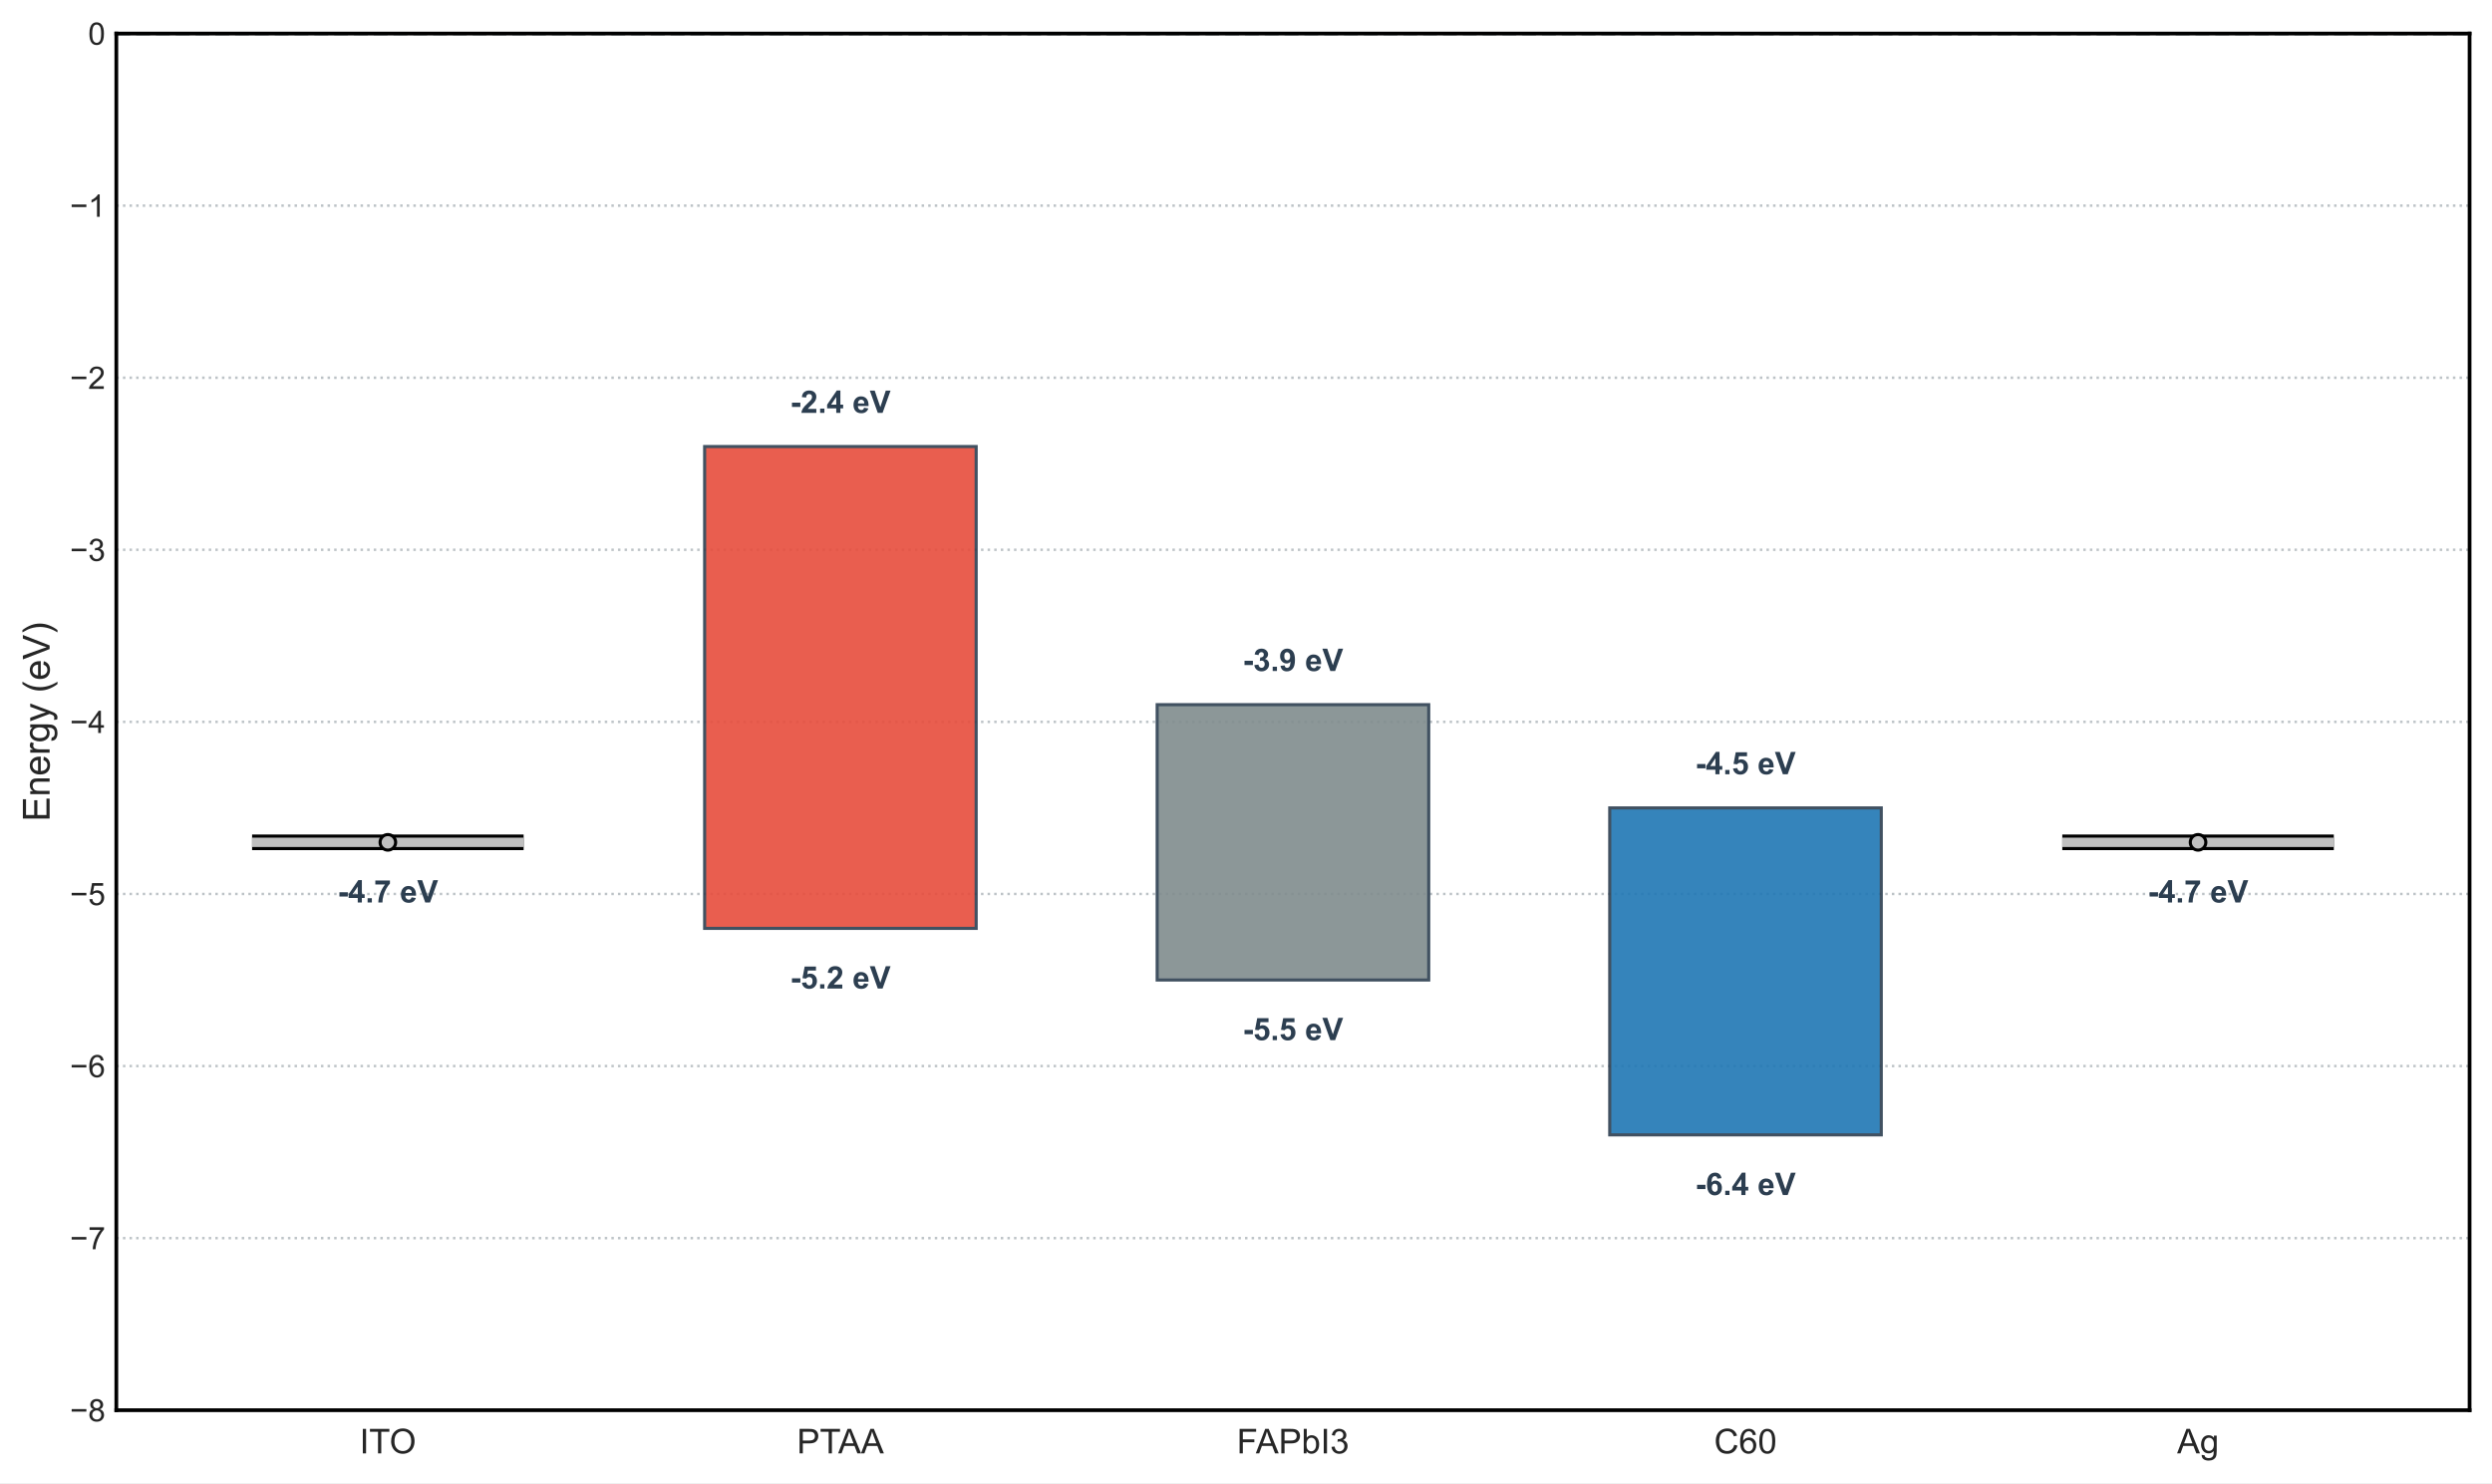
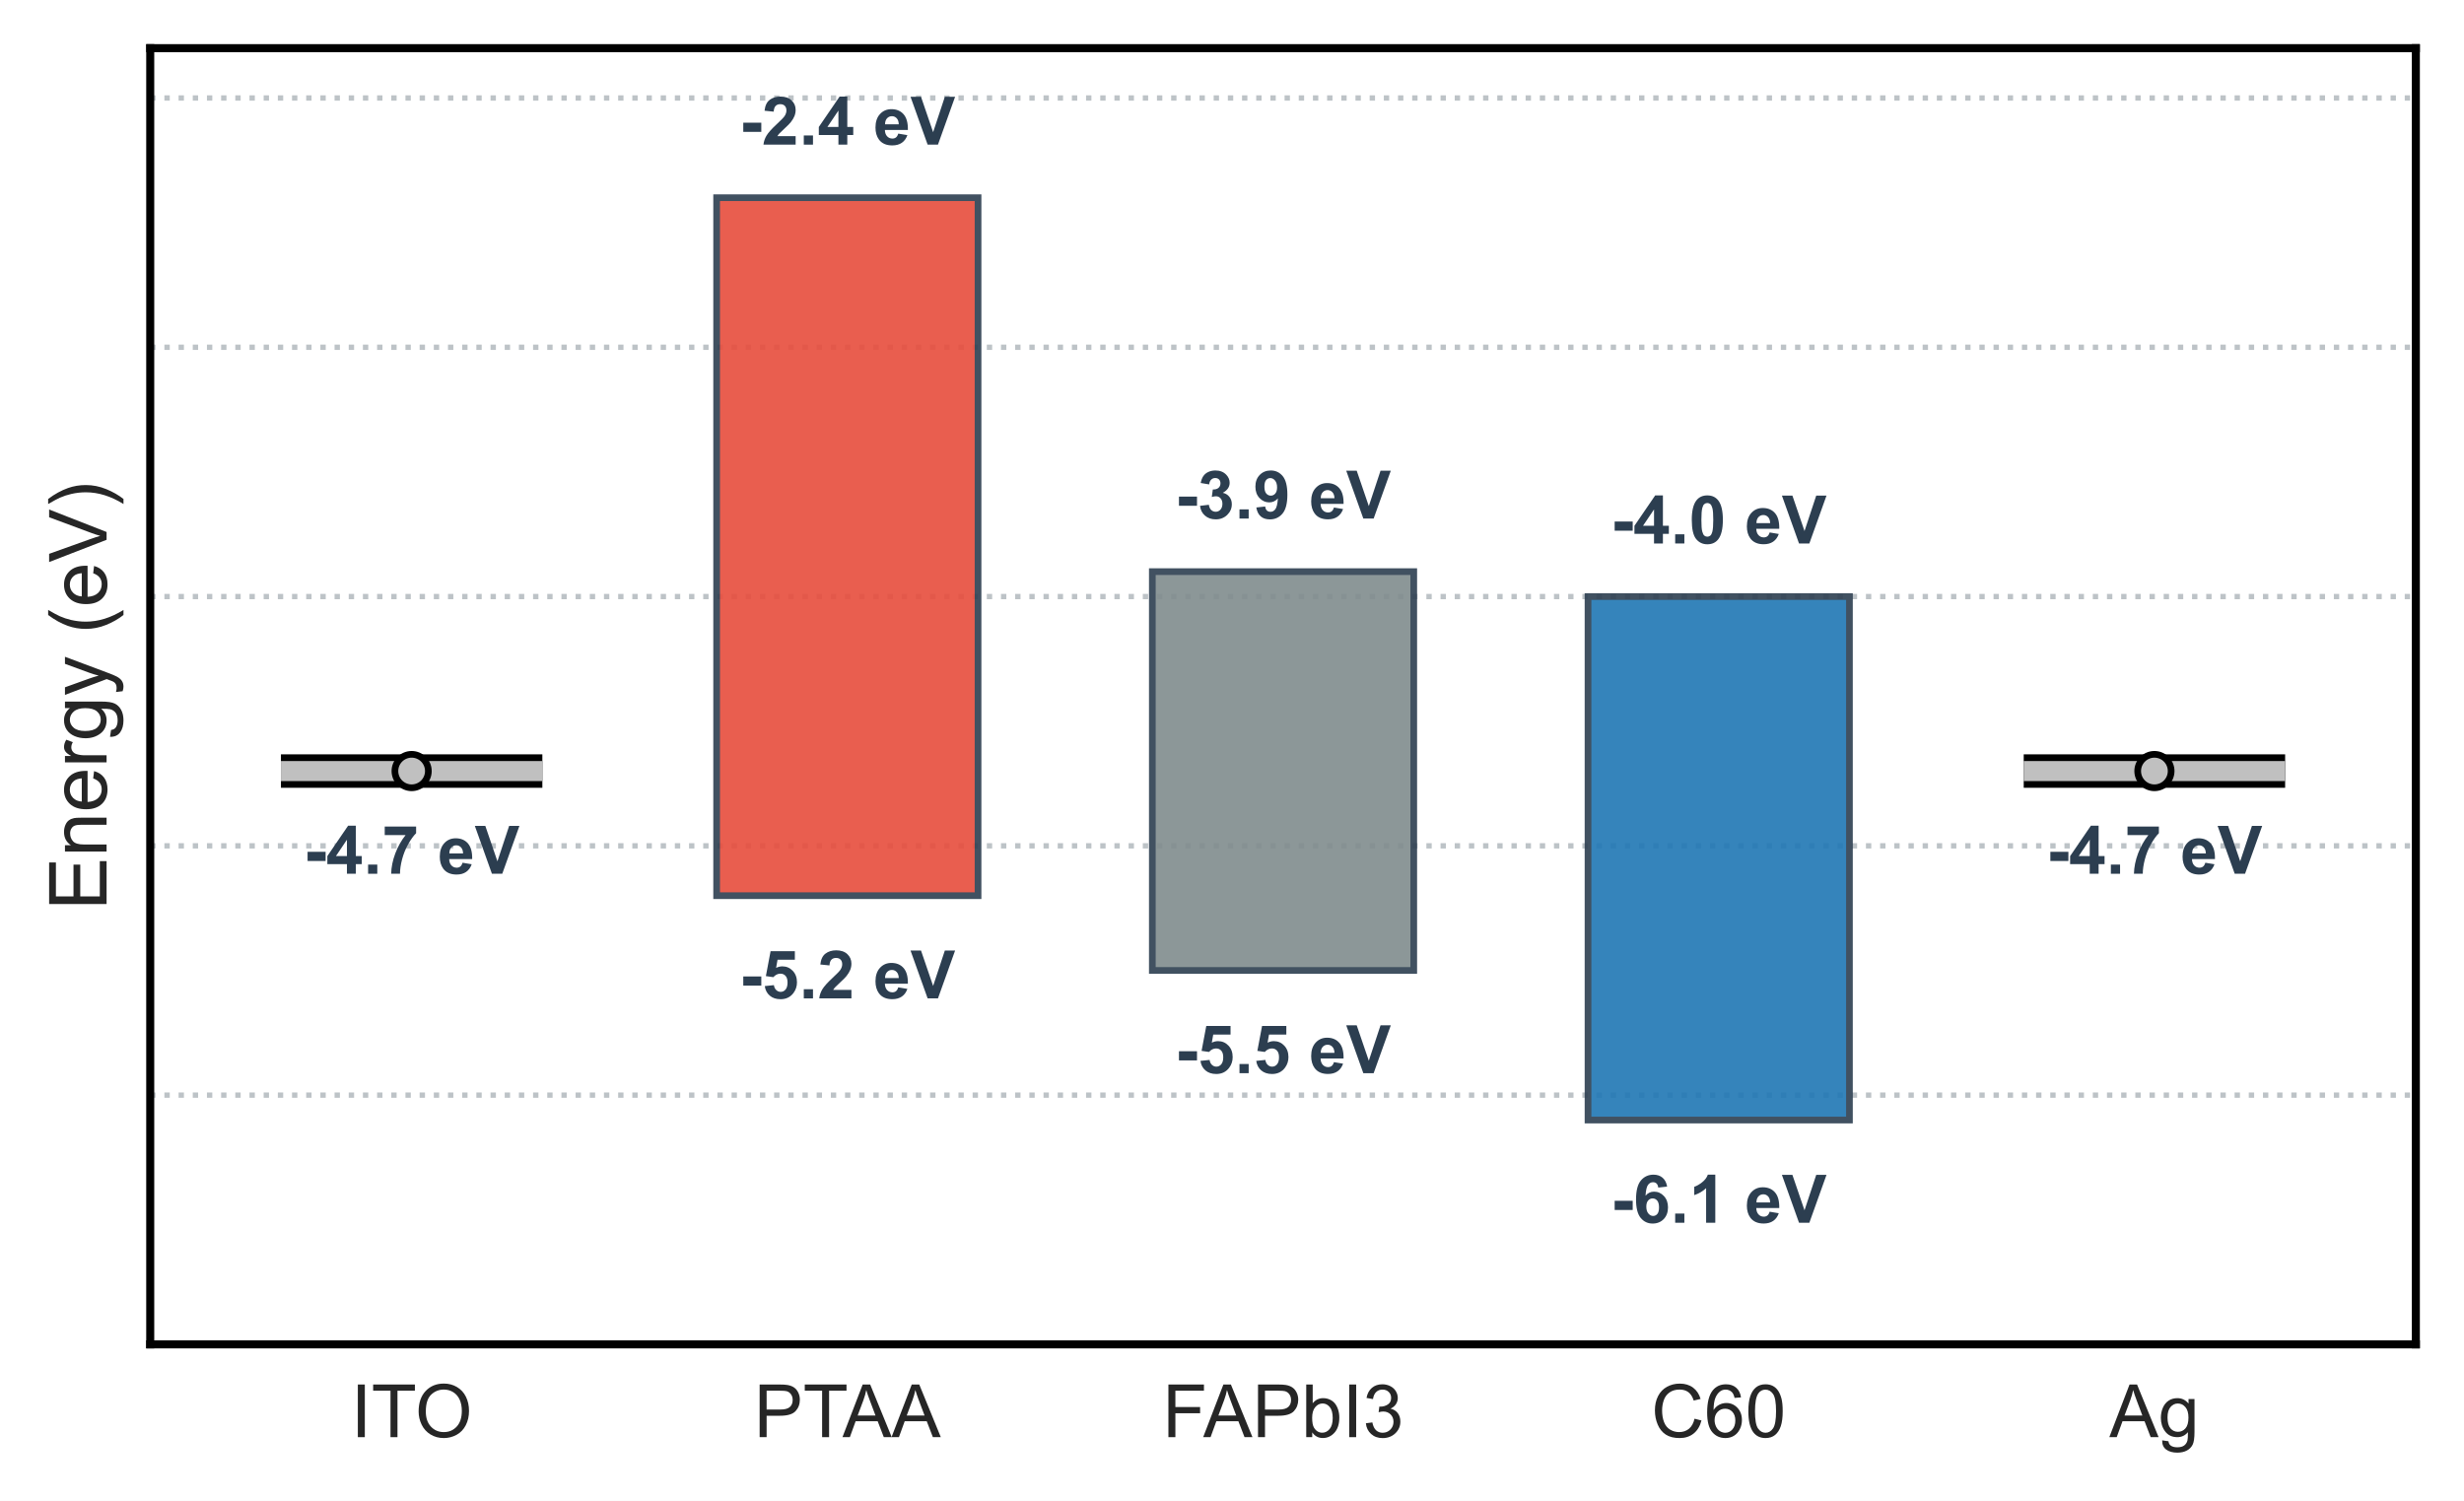
- <svg xmlns="http://www.w3.org/2000/svg" xmlns:xlink="http://www.w3.org/1999/xlink" width="800.4pt" height="476.4pt" viewBox="0 0 800.4 476.4" version="1.1">
+ <svg xmlns="http://www.w3.org/2000/svg" xmlns:xlink="http://www.w3.org/1999/xlink" width="368.4pt" height="224.4pt" viewBox="0 0 368.4 224.4" version="1.1">
  <defs>
    <style type="text/css">*{stroke-linejoin: round; stroke-linecap: butt}</style>
  </defs>
  <g id="figure_1">
    <g id="patch_1">
-       <path d="M 0 476.4  L 800.4 476.4  L 800.4 0  L 0 0  z " style="fill: #ffffff" />
+       <path d="M 0 224.4  L 368.4 224.4  L 368.4 0  L 0 0  z " style="fill: #ffffff" />
    </g>
    <g id="axes_1">
      <g id="patch_2">
-         <path d="M 37.363 453.011  L 793.2 453.011  L 793.2 10.779  L 37.363 10.779  z " style="fill: #ffffff" />
+         <path d="M 22.461 201.011  L 361.2 201.011  L 361.2 7.2  L 22.461 7.2  z " style="fill: #ffffff" />
      </g>
      <g id="matplotlib.axis_1">
        <g id="xtick_1">
          <g id="line2d_1">
-             <path d="M 124.575 453.011  L 124.575 10.779  " clip-path="url(#p9ed3a83b28)" style="fill: none; stroke: #cccccc; stroke-opacity: 0; stroke-width: 0.8; stroke-linecap: round" />
+             <path d="M 61.546 201.011  L 61.546 7.2  " clip-path="url(#pe9e035c7ef)" style="fill: none; stroke: #cccccc; stroke-opacity: 0; stroke-width: 0.8; stroke-linecap: round" />
          </g>
          <g id="line2d_2" />
          <g id="text_1">
-             <g style="fill: #262626" transform="translate(115.5058 466.8844) scale(0.11 -0.11)">
+             <g style="fill: #262626" transform="translate(52.47745 214.8844) scale(0.11 -0.11)">
              <defs>
                <path id="ArialMT-49" d="M 597 0  L 597 4581  L 1203 4581  L 1203 0  L 597 0  z " transform="scale(0.015625)" />
                <path id="ArialMT-54" d="M 1659 0  L 1659 4041  L 150 4041  L 150 4581  L 3781 4581  L 3781 4041  L 2266 4041  L 2266 0  L 1659 0  z " transform="scale(0.015625)" />
                <path id="ArialMT-4f" d="M 309 2231  Q 309 3372 921 4017  Q 1534 4663 2503 4663  Q 3138 4663 3647 4359  Q 4156 4056 4423 3514  Q 4691 2972 4691 2284  Q 4691 1588 4409 1038  Q 4128 488 3612 205  Q 3097 -78 2500 -78  Q 1853 -78 1343 234  Q 834 547 571 1087  Q 309 1628 309 2231  z M 934 2222  Q 934 1394 1379 917  Q 1825 441 2497 441  Q 3181 441 3623 922  Q 4066 1403 4066 2288  Q 4066 2847 3877 3264  Q 3688 3681 3323 3911  Q 2959 4141 2506 4141  Q 1863 4141 1398 3698  Q 934 3256 934 2222  z " transform="scale(0.015625)" />
              </defs>
              <use xlink:href="#ArialMT-49" />
              <use xlink:href="#ArialMT-54" x="27.783" />
              <use xlink:href="#ArialMT-4f" x="87.117" />
            </g>
          </g>
        </g>
        <g id="xtick_2">
          <g id="line2d_3">
-             <path d="M 269.928 453.011  L 269.928 10.779  " clip-path="url(#p9ed3a83b28)" style="fill: none; stroke: #cccccc; stroke-opacity: 0; stroke-width: 0.8; stroke-linecap: round" />
+             <path d="M 126.688 201.011  L 126.688 7.2  " clip-path="url(#pe9e035c7ef)" style="fill: none; stroke: #cccccc; stroke-opacity: 0; stroke-width: 0.8; stroke-linecap: round" />
          </g>
          <g id="line2d_4" />
          <g id="text_2">
-             <g style="fill: #262626" transform="translate(255.9683 466.8844) scale(0.11 -0.11)">
+             <g style="fill: #262626" transform="translate(112.7287 214.8844) scale(0.11 -0.11)">
              <defs>
                <path id="ArialMT-50" d="M 494 0  L 494 4581  L 2222 4581  Q 2678 4581 2919 4538  Q 3256 4481 3484 4323  Q 3713 4166 3852 3881  Q 3991 3597 3991 3256  Q 3991 2672 3619 2267  Q 3247 1863 2275 1863  L 1100 1863  L 1100 0  L 494 0  z M 1100 2403  L 2284 2403  Q 2872 2403 3119 2622  Q 3366 2841 3366 3238  Q 3366 3525 3220 3729  Q 3075 3934 2838 4000  Q 2684 4041 2272 4041  L 1100 4041  L 1100 2403  z " transform="scale(0.015625)" />
                <path id="ArialMT-41" d="M -9 0  L 1750 4581  L 2403 4581  L 4278 0  L 3588 0  L 3053 1388  L 1138 1388  L 634 0  L -9 0  z M 1313 1881  L 2866 1881  L 2388 3150  Q 2169 3728 2063 4100  Q 1975 3659 1816 3225  L 1313 1881  z " transform="scale(0.015625)" />
              </defs>
              <use xlink:href="#ArialMT-50" />
              <use xlink:href="#ArialMT-54" x="66.699" />
              <use xlink:href="#ArialMT-41" x="120.408" />
              <use xlink:href="#ArialMT-41" x="187.107" />
            </g>
          </g>
        </g>
        <g id="xtick_3">
          <g id="line2d_5">
-             <path d="M 415.281 453.011  L 415.281 10.779  " clip-path="url(#p9ed3a83b28)" style="fill: none; stroke: #cccccc; stroke-opacity: 0; stroke-width: 0.8; stroke-linecap: round" />
+             <path d="M 191.83 201.011  L 191.83 7.2  " clip-path="url(#pe9e035c7ef)" style="fill: none; stroke: #cccccc; stroke-opacity: 0; stroke-width: 0.8; stroke-linecap: round" />
          </g>
          <g id="line2d_6" />
          <g id="text_3">
-             <g style="fill: #262626" transform="translate(397.242 466.8844) scale(0.11 -0.11)">
+             <g style="fill: #262626" transform="translate(173.7912 214.8844) scale(0.11 -0.11)">
              <defs>
                <path id="ArialMT-46" d="M 525 0  L 525 4581  L 3616 4581  L 3616 4041  L 1131 4041  L 1131 2622  L 3281 2622  L 3281 2081  L 1131 2081  L 1131 0  L 525 0  z " transform="scale(0.015625)" />
                <path id="ArialMT-62" d="M 941 0  L 419 0  L 419 4581  L 981 4581  L 981 2947  Q 1338 3394 1891 3394  Q 2197 3394 2470 3270  Q 2744 3147 2920 2923  Q 3097 2700 3197 2384  Q 3297 2069 3297 1709  Q 3297 856 2875 390  Q 2453 -75 1863 -75  Q 1275 -75 941 416  L 941 0  z M 934 1684  Q 934 1088 1097 822  Q 1363 388 1816 388  Q 2184 388 2453 708  Q 2722 1028 2722 1663  Q 2722 2313 2464 2622  Q 2206 2931 1841 2931  Q 1472 2931 1203 2611  Q 934 2291 934 1684  z " transform="scale(0.015625)" />
                <path id="ArialMT-33" d="M 269 1209  L 831 1284  Q 928 806 1161 595  Q 1394 384 1728 384  Q 2125 384 2398 659  Q 2672 934 2672 1341  Q 2672 1728 2419 1979  Q 2166 2231 1775 2231  Q 1616 2231 1378 2169  L 1441 2663  Q 1497 2656 1531 2656  Q 1891 2656 2178 2843  Q 2466 3031 2466 3422  Q 2466 3731 2256 3934  Q 2047 4138 1716 4138  Q 1388 4138 1169 3931  Q 950 3725 888 3313  L 325 3413  Q 428 3978 793 4289  Q 1159 4600 1703 4600  Q 2078 4600 2393 4439  Q 2709 4278 2876 4000  Q 3044 3722 3044 3409  Q 3044 3113 2884 2869  Q 2725 2625 2413 2481  Q 2819 2388 3044 2092  Q 3269 1797 3269 1353  Q 3269 753 2831 336  Q 2394 -81 1725 -81  Q 1122 -81 723 278  Q 325 638 269 1209  z " transform="scale(0.015625)" />
              </defs>
              <use xlink:href="#ArialMT-46" />
              <use xlink:href="#ArialMT-41" x="55.584" />
              <use xlink:href="#ArialMT-50" x="122.283" />
              <use xlink:href="#ArialMT-62" x="188.982" />
              <use xlink:href="#ArialMT-49" x="244.598" />
              <use xlink:href="#ArialMT-33" x="272.381" />
            </g>
          </g>
        </g>
        <g id="xtick_4">
          <g id="line2d_7">
-             <path d="M 560.634 453.011  L 560.634 10.779  " clip-path="url(#p9ed3a83b28)" style="fill: none; stroke: #cccccc; stroke-opacity: 0; stroke-width: 0.8; stroke-linecap: round" />
+             <path d="M 256.972 201.011  L 256.972 7.2  " clip-path="url(#pe9e035c7ef)" style="fill: none; stroke: #cccccc; stroke-opacity: 0; stroke-width: 0.8; stroke-linecap: round" />
          </g>
          <g id="line2d_8" />
          <g id="text_4">
-             <g style="fill: #262626" transform="translate(550.5453 466.8844) scale(0.11 -0.11)">
+             <g style="fill: #262626" transform="translate(246.8833 214.8844) scale(0.11 -0.11)">
              <defs>
                <path id="ArialMT-43" d="M 3763 1606  L 4369 1453  Q 4178 706 3683 314  Q 3188 -78 2472 -78  Q 1731 -78 1267 223  Q 803 525 561 1097  Q 319 1669 319 2325  Q 319 3041 592 3573  Q 866 4106 1370 4382  Q 1875 4659 2481 4659  Q 3169 4659 3637 4309  Q 4106 3959 4291 3325  L 3694 3184  Q 3534 3684 3231 3912  Q 2928 4141 2469 4141  Q 1941 4141 1586 3887  Q 1231 3634 1087 3207  Q 944 2781 944 2328  Q 944 1744 1114 1308  Q 1284 872 1643 656  Q 2003 441 2422 441  Q 2931 441 3284 734  Q 3638 1028 3763 1606  z " transform="scale(0.015625)" />
                <path id="ArialMT-36" d="M 3184 3459  L 2625 3416  Q 2550 3747 2413 3897  Q 2184 4138 1850 4138  Q 1581 4138 1378 3988  Q 1113 3794 959 3422  Q 806 3050 800 2363  Q 1003 2672 1297 2822  Q 1591 2972 1913 2972  Q 2475 2972 2870 2558  Q 3266 2144 3266 1488  Q 3266 1056 3080 686  Q 2894 316 2569 119  Q 2244 -78 1831 -78  Q 1128 -78 684 439  Q 241 956 241 2144  Q 241 3472 731 4075  Q 1159 4600 1884 4600  Q 2425 4600 2770 4297  Q 3116 3994 3184 3459  z M 888 1484  Q 888 1194 1011 928  Q 1134 663 1356 523  Q 1578 384 1822 384  Q 2178 384 2434 671  Q 2691 959 2691 1453  Q 2691 1928 2437 2201  Q 2184 2475 1800 2475  Q 1419 2475 1153 2201  Q 888 1928 888 1484  z " transform="scale(0.015625)" />
                <path id="ArialMT-30" d="M 266 2259  Q 266 3072 433 3567  Q 600 4063 929 4331  Q 1259 4600 1759 4600  Q 2128 4600 2406 4451  Q 2684 4303 2865 4023  Q 3047 3744 3150 3342  Q 3253 2941 3253 2259  Q 3253 1453 3087 958  Q 2922 463 2592 192  Q 2263 -78 1759 -78  Q 1097 -78 719 397  Q 266 969 266 2259  z M 844 2259  Q 844 1131 1108 757  Q 1372 384 1759 384  Q 2147 384 2411 759  Q 2675 1134 2675 2259  Q 2675 3391 2411 3762  Q 2147 4134 1753 4134  Q 1366 4134 1134 3806  Q 844 3388 844 2259  z " transform="scale(0.015625)" />
              </defs>
              <use xlink:href="#ArialMT-43" />
              <use xlink:href="#ArialMT-36" x="72.217" />
              <use xlink:href="#ArialMT-30" x="127.832" />
            </g>
          </g>
        </g>
        <g id="xtick_5">
          <g id="line2d_9">
-             <path d="M 705.988 453.011  L 705.988 10.779  " clip-path="url(#p9ed3a83b28)" style="fill: none; stroke: #cccccc; stroke-opacity: 0; stroke-width: 0.8; stroke-linecap: round" />
+             <path d="M 322.114 201.011  L 322.114 7.2  " clip-path="url(#pe9e035c7ef)" style="fill: none; stroke: #cccccc; stroke-opacity: 0; stroke-width: 0.8; stroke-linecap: round" />
          </g>
          <g id="line2d_10" />
          <g id="text_5">
-             <g style="fill: #262626" transform="translate(699.2604 466.8844) scale(0.11 -0.11)">
+             <g style="fill: #262626" transform="translate(315.3871 214.8844) scale(0.11 -0.11)">
              <defs>
                <path id="ArialMT-67" d="M 319 -275  L 866 -356  Q 900 -609 1056 -725  Q 1266 -881 1628 -881  Q 2019 -881 2231 -725  Q 2444 -569 2519 -288  Q 2563 -116 2559 434  Q 2191 0 1641 0  Q 956 0 581 494  Q 206 988 206 1678  Q 206 2153 378 2554  Q 550 2956 876 3175  Q 1203 3394 1644 3394  Q 2231 3394 2613 2919  L 2613 3319  L 3131 3319  L 3131 450  Q 3131 -325 2973 -648  Q 2816 -972 2473 -1159  Q 2131 -1347 1631 -1347  Q 1038 -1347 672 -1080  Q 306 -813 319 -275  z M 784 1719  Q 784 1066 1043 766  Q 1303 466 1694 466  Q 2081 466 2343 764  Q 2606 1063 2606 1700  Q 2606 2309 2336 2618  Q 2066 2928 1684 2928  Q 1309 2928 1046 2623  Q 784 2319 784 1719  z " transform="scale(0.015625)" />
              </defs>
              <use xlink:href="#ArialMT-41" />
              <use xlink:href="#ArialMT-67" x="66.699" />
            </g>
          </g>
        </g>
      </g>
      <g id="matplotlib.axis_2">
        <g id="ytick_1">
          <g id="line2d_11">
-             <path d="M 37.363 453.011  L 793.2 453.011  " clip-path="url(#p9ed3a83b28)" style="fill: none; stroke-dasharray: 0.8,1.32; stroke-dashoffset: 0; stroke: #bdc3c7; stroke-width: 0.8" />
+             <path d="M 22.461 201.011  L 361.2 201.011  " clip-path="url(#pe9e035c7ef)" style="fill: none; stroke-dasharray: 0.8,1.32; stroke-dashoffset: 0; stroke: #bdc3c7; stroke-width: 0.8" />
          </g>
          <g id="line2d_12" />
-           <g id="text_6">
-             <g style="fill: #262626" transform="translate(22.46125 456.5897) scale(0.1 -0.1)">
-               <defs>
-                 <path id="ArialMT-2212" d="M 3381 1997  L 356 1997  L 356 2522  L 3381 2522  L 3381 1997  z " transform="scale(0.015625)" />
-                 <path id="ArialMT-38" d="M 1131 2484  Q 781 2613 612 2850  Q 444 3088 444 3419  Q 444 3919 803 4259  Q 1163 4600 1759 4600  Q 2359 4600 2725 4251  Q 3091 3903 3091 3403  Q 3091 3084 2923 2848  Q 2756 2613 2416 2484  Q 2838 2347 3058 2040  Q 3278 1734 3278 1309  Q 3278 722 2862 322  Q 2447 -78 1769 -78  Q 1091 -78 675 323  Q 259 725 259 1325  Q 259 1772 486 2073  Q 713 2375 1131 2484  z M 1019 3438  Q 1019 3113 1228 2906  Q 1438 2700 1772 2700  Q 2097 2700 2305 2904  Q 2513 3109 2513 3406  Q 2513 3716 2298 3927  Q 2084 4138 1766 4138  Q 1444 4138 1231 3931  Q 1019 3725 1019 3438  z M 838 1322  Q 838 1081 952 856  Q 1066 631 1291 507  Q 1516 384 1775 384  Q 2178 384 2440 643  Q 2703 903 2703 1303  Q 2703 1709 2433 1975  Q 2163 2241 1756 2241  Q 1359 2241 1098 1978  Q 838 1716 838 1322  z " transform="scale(0.015625)" />
-               </defs>
-               <use xlink:href="#ArialMT-2212" />
-               <use xlink:href="#ArialMT-38" x="58.398" />
-             </g>
-           </g>
        </g>
        <g id="ytick_2">
          <g id="line2d_13">
-             <path d="M 37.363 397.732  L 793.2 397.732  " clip-path="url(#p9ed3a83b28)" style="fill: none; stroke-dasharray: 0.8,1.32; stroke-dashoffset: 0; stroke: #bdc3c7; stroke-width: 0.8" />
+             <path d="M 22.461 163.739  L 361.2 163.739  " clip-path="url(#pe9e035c7ef)" style="fill: none; stroke-dasharray: 0.8,1.32; stroke-dashoffset: 0; stroke: #bdc3c7; stroke-width: 0.8" />
          </g>
          <g id="line2d_14" />
-           <g id="text_7">
-             <g style="fill: #262626" transform="translate(22.46125 401.3107) scale(0.1 -0.1)">
-               <defs>
-                 <path id="ArialMT-37" d="M 303 3981  L 303 4522  L 3269 4522  L 3269 4084  Q 2831 3619 2401 2847  Q 1972 2075 1738 1259  Q 1569 684 1522 0  L 944 0  Q 953 541 1156 1306  Q 1359 2072 1739 2783  Q 2119 3494 2547 3981  L 303 3981  z " transform="scale(0.015625)" />
-               </defs>
-               <use xlink:href="#ArialMT-2212" />
-               <use xlink:href="#ArialMT-37" x="58.398" />
-             </g>
-           </g>
        </g>
        <g id="ytick_3">
          <g id="line2d_15">
-             <path d="M 37.363 342.453  L 793.2 342.453  " clip-path="url(#p9ed3a83b28)" style="fill: none; stroke-dasharray: 0.8,1.32; stroke-dashoffset: 0; stroke: #bdc3c7; stroke-width: 0.8" />
+             <path d="M 22.461 126.468  L 361.2 126.468  " clip-path="url(#pe9e035c7ef)" style="fill: none; stroke-dasharray: 0.8,1.32; stroke-dashoffset: 0; stroke: #bdc3c7; stroke-width: 0.8" />
          </g>
          <g id="line2d_16" />
-           <g id="text_8">
-             <g style="fill: #262626" transform="translate(22.46125 346.0317) scale(0.1 -0.1)">
-               <use xlink:href="#ArialMT-2212" />
-               <use xlink:href="#ArialMT-36" x="58.398" />
-             </g>
-           </g>
        </g>
        <g id="ytick_4">
          <g id="line2d_17">
-             <path d="M 37.363 287.174  L 793.2 287.174  " clip-path="url(#p9ed3a83b28)" style="fill: none; stroke-dasharray: 0.8,1.32; stroke-dashoffset: 0; stroke: #bdc3c7; stroke-width: 0.8" />
+             <path d="M 22.461 89.197  L 361.2 89.197  " clip-path="url(#pe9e035c7ef)" style="fill: none; stroke-dasharray: 0.8,1.32; stroke-dashoffset: 0; stroke: #bdc3c7; stroke-width: 0.8" />
          </g>
          <g id="line2d_18" />
-           <g id="text_9">
-             <g style="fill: #262626" transform="translate(22.46125 290.7527) scale(0.1 -0.1)">
-               <defs>
-                 <path id="ArialMT-35" d="M 266 1200  L 856 1250  Q 922 819 1161 601  Q 1400 384 1738 384  Q 2144 384 2425 690  Q 2706 997 2706 1503  Q 2706 1984 2436 2262  Q 2166 2541 1728 2541  Q 1456 2541 1237 2417  Q 1019 2294 894 2097  L 366 2166  L 809 4519  L 3088 4519  L 3088 3981  L 1259 3981  L 1013 2750  Q 1425 3038 1878 3038  Q 2478 3038 2890 2622  Q 3303 2206 3303 1553  Q 3303 931 2941 478  Q 2500 -78 1738 -78  Q 1113 -78 717 272  Q 322 622 266 1200  z " transform="scale(0.015625)" />
-               </defs>
-               <use xlink:href="#ArialMT-2212" />
-               <use xlink:href="#ArialMT-35" x="58.398" />
-             </g>
-           </g>
        </g>
        <g id="ytick_5">
          <g id="line2d_19">
-             <path d="M 37.363 231.895  L 793.2 231.895  " clip-path="url(#p9ed3a83b28)" style="fill: none; stroke-dasharray: 0.8,1.32; stroke-dashoffset: 0; stroke: #bdc3c7; stroke-width: 0.8" />
+             <path d="M 22.461 51.926  L 361.2 51.926  " clip-path="url(#pe9e035c7ef)" style="fill: none; stroke-dasharray: 0.8,1.32; stroke-dashoffset: 0; stroke: #bdc3c7; stroke-width: 0.8" />
          </g>
          <g id="line2d_20" />
-           <g id="text_10">
-             <g style="fill: #262626" transform="translate(22.46125 235.4737) scale(0.1 -0.1)">
-               <defs>
-                 <path id="ArialMT-34" d="M 2069 0  L 2069 1097  L 81 1097  L 81 1613  L 2172 4581  L 2631 4581  L 2631 1613  L 3250 1613  L 3250 1097  L 2631 1097  L 2631 0  L 2069 0  z M 2069 1613  L 2069 3678  L 634 1613  L 2069 1613  z " transform="scale(0.015625)" />
-               </defs>
-               <use xlink:href="#ArialMT-2212" />
-               <use xlink:href="#ArialMT-34" x="58.398" />
-             </g>
-           </g>
        </g>
        <g id="ytick_6">
          <g id="line2d_21">
-             <path d="M 37.363 176.616  L 793.2 176.616  " clip-path="url(#p9ed3a83b28)" style="fill: none; stroke-dasharray: 0.8,1.32; stroke-dashoffset: 0; stroke: #bdc3c7; stroke-width: 0.8" />
+             <path d="M 22.461 14.654  L 361.2 14.654  " clip-path="url(#pe9e035c7ef)" style="fill: none; stroke-dasharray: 0.8,1.32; stroke-dashoffset: 0; stroke: #bdc3c7; stroke-width: 0.8" />
          </g>
          <g id="line2d_22" />
-           <g id="text_11">
-             <g style="fill: #262626" transform="translate(22.46125 180.1948) scale(0.1 -0.1)">
-               <use xlink:href="#ArialMT-2212" />
-               <use xlink:href="#ArialMT-33" x="58.398" />
-             </g>
-           </g>
-         </g>
-         <g id="ytick_7">
-           <g id="line2d_23">
-             <path d="M 37.363 121.337  L 793.2 121.337  " clip-path="url(#p9ed3a83b28)" style="fill: none; stroke-dasharray: 0.8,1.32; stroke-dashoffset: 0; stroke: #bdc3c7; stroke-width: 0.8" />
-           </g>
-           <g id="line2d_24" />
-           <g id="text_12">
-             <g style="fill: #262626" transform="translate(22.46125 124.9158) scale(0.1 -0.1)">
-               <defs>
-                 <path id="ArialMT-32" d="M 3222 541  L 3222 0  L 194 0  Q 188 203 259 391  Q 375 700 629 1000  Q 884 1300 1366 1694  Q 2113 2306 2375 2664  Q 2638 3022 2638 3341  Q 2638 3675 2398 3904  Q 2159 4134 1775 4134  Q 1369 4134 1125 3890  Q 881 3647 878 3216  L 300 3275  Q 359 3922 746 4261  Q 1134 4600 1788 4600  Q 2447 4600 2831 4234  Q 3216 3869 3216 3328  Q 3216 3053 3103 2787  Q 2991 2522 2730 2228  Q 2469 1934 1863 1422  Q 1356 997 1212 845  Q 1069 694 975 541  L 3222 541  z " transform="scale(0.015625)" />
-               </defs>
-               <use xlink:href="#ArialMT-2212" />
-               <use xlink:href="#ArialMT-32" x="58.398" />
-             </g>
-           </g>
-         </g>
-         <g id="ytick_8">
-           <g id="line2d_25">
-             <path d="M 37.363 66.058  L 793.2 66.058  " clip-path="url(#p9ed3a83b28)" style="fill: none; stroke-dasharray: 0.8,1.32; stroke-dashoffset: 0; stroke: #bdc3c7; stroke-width: 0.8" />
-           </g>
-           <g id="line2d_26" />
-           <g id="text_13">
-             <g style="fill: #262626" transform="translate(22.46125 69.6368) scale(0.1 -0.1)">
-               <defs>
-                 <path id="ArialMT-31" d="M 2384 0  L 1822 0  L 1822 3584  Q 1619 3391 1289 3197  Q 959 3003 697 2906  L 697 3450  Q 1169 3672 1522 3987  Q 1875 4303 2022 4600  L 2384 4600  L 2384 0  z " transform="scale(0.015625)" />
-               </defs>
-               <use xlink:href="#ArialMT-2212" />
-               <use xlink:href="#ArialMT-31" x="58.398" />
-             </g>
-           </g>
-         </g>
-         <g id="ytick_9">
-           <g id="line2d_27">
-             <path d="M 37.363 10.779  L 793.2 10.779  " clip-path="url(#p9ed3a83b28)" style="fill: none; stroke-dasharray: 0.8,1.32; stroke-dashoffset: 0; stroke: #bdc3c7; stroke-width: 0.8" />
-           </g>
-           <g id="line2d_28" />
-           <g id="text_14">
-             <g style="fill: #262626" transform="translate(28.30187 14.35781) scale(0.1 -0.1)">
-               <use xlink:href="#ArialMT-30" />
-             </g>
-           </g>
-         </g>
-         <g id="text_15">
-           <g style="fill: #262626" transform="translate(15.93562 263.9058) rotate(-90) scale(0.12 -0.12)">
+         </g>
+         <g id="text_6">
+           <g style="fill: #262626" transform="translate(15.93562 136.1163) rotate(-90) scale(0.12 -0.12)">
            <defs>
              <path id="ArialMT-45" d="M 506 0  L 506 4581  L 3819 4581  L 3819 4041  L 1113 4041  L 1113 2638  L 3647 2638  L 3647 2100  L 1113 2100  L 1113 541  L 3925 541  L 3925 0  L 506 0  z " transform="scale(0.015625)" />
              <path id="ArialMT-6e" d="M 422 0  L 422 3319  L 928 3319  L 928 2847  Q 1294 3394 1984 3394  Q 2284 3394 2536 3286  Q 2788 3178 2913 3003  Q 3038 2828 3088 2588  Q 3119 2431 3119 2041  L 3119 0  L 2556 0  L 2556 2019  Q 2556 2363 2490 2533  Q 2425 2703 2258 2804  Q 2091 2906 1866 2906  Q 1506 2906 1245 2678  Q 984 2450 984 1813  L 984 0  L 422 0  z " transform="scale(0.015625)" />
              <path id="ArialMT-65" d="M 2694 1069  L 3275 997  Q 3138 488 2766 206  Q 2394 -75 1816 -75  Q 1088 -75 661 373  Q 234 822 234 1631  Q 234 2469 665 2931  Q 1097 3394 1784 3394  Q 2450 3394 2872 2941  Q 3294 2488 3294 1666  Q 3294 1616 3291 1516  L 816 1516  Q 847 969 1125 678  Q 1403 388 1819 388  Q 2128 388 2347 550  Q 2566 713 2694 1069  z M 847 1978  L 2700 1978  Q 2663 2397 2488 2606  Q 2219 2931 1791 2931  Q 1403 2931 1139 2672  Q 875 2413 847 1978  z " transform="scale(0.015625)" />
              <path id="ArialMT-72" d="M 416 0  L 416 3319  L 922 3319  L 922 2816  Q 1116 3169 1280 3281  Q 1444 3394 1641 3394  Q 1925 3394 2219 3213  L 2025 2691  Q 1819 2813 1613 2813  Q 1428 2813 1281 2702  Q 1134 2591 1072 2394  Q 978 2094 978 1738  L 978 0  L 416 0  z " transform="scale(0.015625)" />
              <path id="ArialMT-79" d="M 397 -1278  L 334 -750  Q 519 -800 656 -800  Q 844 -800 956 -737  Q 1069 -675 1141 -563  Q 1194 -478 1313 -144  Q 1328 -97 1363 -6  L 103 3319  L 709 3319  L 1400 1397  Q 1534 1031 1641 628  Q 1738 1016 1872 1384  L 2581 3319  L 3144 3319  L 1881 -56  Q 1678 -603 1566 -809  Q 1416 -1088 1222 -1217  Q 1028 -1347 759 -1347  Q 597 -1347 397 -1278  z " transform="scale(0.015625)" />
              <path id="ArialMT-20" transform="scale(0.015625)" />
              <path id="ArialMT-28" d="M 1497 -1347  Q 1031 -759 709 28  Q 388 816 388 1659  Q 388 2403 628 3084  Q 909 3875 1497 4659  L 1900 4659  Q 1522 4009 1400 3731  Q 1209 3300 1100 2831  Q 966 2247 966 1656  Q 966 153 1900 -1347  L 1497 -1347  z " transform="scale(0.015625)" />
              <path id="ArialMT-56" d="M 1803 0  L 28 4581  L 684 4581  L 1875 1253  Q 2019 853 2116 503  Q 2222 878 2363 1253  L 3600 4581  L 4219 4581  L 2425 0  L 1803 0  z " transform="scale(0.015625)" />
              <path id="ArialMT-29" d="M 791 -1347  L 388 -1347  Q 1322 153 1322 1656  Q 1322 2244 1188 2822  Q 1081 3291 891 3722  Q 769 4003 388 4659  L 791 4659  Q 1378 3875 1659 3084  Q 1900 2403 1900 1659  Q 1900 816 1576 28  Q 1253 -759 791 -1347  z " transform="scale(0.015625)" />
            </defs>
            <use xlink:href="#ArialMT-45" />
            <use xlink:href="#ArialMT-6e" x="66.699" />
            <use xlink:href="#ArialMT-65" x="122.314" />
            <use xlink:href="#ArialMT-72" x="177.93" />
            <use xlink:href="#ArialMT-67" x="211.23" />
            <use xlink:href="#ArialMT-79" x="266.846" />
            <use xlink:href="#ArialMT-20" x="316.846" />
            <use xlink:href="#ArialMT-28" x="344.629" />
            <use xlink:href="#ArialMT-65" x="377.93" />
            <use xlink:href="#ArialMT-56" x="433.545" />
            <use xlink:href="#ArialMT-29" x="500.244" />
          </g>
        </g>
      </g>
-       <g id="line2d_29">
-         <path d="M 37.363 10.779  L 793.2 10.779  " clip-path="url(#p9ed3a83b28)" style="fill: none; stroke-dasharray: 4.44,1.92; stroke-dashoffset: 0; stroke: #95a5a6; stroke-width: 1.2" />
+       <g id="line2d_23">
+         <path clip-path="url(#pe9e035c7ef)" style="fill: none; stroke-dasharray: 4.44,1.92; stroke-dashoffset: 0; stroke: #95a5a6; stroke-width: 1.2" />
      </g>
      <g id="patch_3">
-         <path d="M 226.322 298.23  L 313.534 298.23  L 313.534 143.448  L 226.322 143.448  z " clip-path="url(#p9ed3a83b28)" style="fill: #e74c3c; opacity: 0.9; stroke: #2c3e50; stroke-linejoin: miter" />
+         <path d="M 107.146 133.922  L 146.231 133.922  L 146.231 29.563  L 107.146 29.563  z " clip-path="url(#pe9e035c7ef)" style="fill: #e74c3c; opacity: 0.9; stroke: #2c3e50; stroke-linejoin: miter" />
      </g>
      <g id="patch_4">
-         <path d="M 371.675 314.813  L 458.887 314.813  L 458.887 226.367  L 371.675 226.367  z " clip-path="url(#p9ed3a83b28)" style="fill: #7f8c8d; opacity: 0.9; stroke: #2c3e50; stroke-linejoin: miter" />
+         <path d="M 172.288 145.104  L 211.373 145.104  L 211.373 85.47  L 172.288 85.47  z " clip-path="url(#pe9e035c7ef)" style="fill: #7f8c8d; opacity: 0.9; stroke: #2c3e50; stroke-linejoin: miter" />
      </g>
      <g id="patch_5">
-         <path d="M 517.028 364.564  L 604.24 364.564  L 604.24 259.534  L 517.028 259.534  z " clip-path="url(#p9ed3a83b28)" style="fill: #1f77b4; opacity: 0.9; stroke: #2c3e50; stroke-linejoin: miter" />
+         <path d="M 237.43 167.467  L 276.515 167.467  L 276.515 89.197  L 237.43 89.197  z " clip-path="url(#pe9e035c7ef)" style="fill: #1f77b4; opacity: 0.9; stroke: #2c3e50; stroke-linejoin: miter" />
      </g>
      <g id="patch_6">
-         <path d="M 37.363 453.011  L 37.363 10.779  " style="fill: none; stroke: #000000; stroke-width: 1.2; stroke-linejoin: miter; stroke-linecap: square" />
+         <path d="M 22.461 201.011  L 22.461 7.2  " style="fill: none; stroke: #000000; stroke-width: 1.2; stroke-linejoin: miter; stroke-linecap: square" />
      </g>
      <g id="patch_7">
-         <path d="M 793.2 453.011  L 793.2 10.779  " style="fill: none; stroke: #000000; stroke-width: 1.2; stroke-linejoin: miter; stroke-linecap: square" />
+         <path d="M 361.2 201.011  L 361.2 7.2  " style="fill: none; stroke: #000000; stroke-width: 1.2; stroke-linejoin: miter; stroke-linecap: square" />
      </g>
      <g id="patch_8">
-         <path d="M 37.363 453.011  L 793.2 453.011  " style="fill: none; stroke: #000000; stroke-width: 1.2; stroke-linejoin: miter; stroke-linecap: square" />
+         <path d="M 22.461 201.011  L 361.2 201.011  " style="fill: none; stroke: #000000; stroke-width: 1.2; stroke-linejoin: miter; stroke-linecap: square" />
      </g>
      <g id="patch_9">
-         <path d="M 37.363 10.779  L 793.2 10.779  " style="fill: none; stroke: #000000; stroke-width: 1.2; stroke-linejoin: miter; stroke-linecap: square" />
+         <path d="M 22.461 7.2  L 361.2 7.2  " style="fill: none; stroke: #000000; stroke-width: 1.2; stroke-linejoin: miter; stroke-linecap: square" />
      </g>
      <g id="LineCollection_1">
-         <path d="M 80.969 270.59  L 168.181 270.59  " clip-path="url(#p9ed3a83b28)" style="fill: none; stroke: #000000; stroke-width: 5" />
+         <path d="M 42.004 115.287  L 81.089 115.287  " clip-path="url(#pe9e035c7ef)" style="fill: none; stroke: #000000; stroke-width: 5" />
      </g>
      <g id="LineCollection_2">
-         <path d="M 662.382 270.59  L 749.594 270.59  " clip-path="url(#p9ed3a83b28)" style="fill: none; stroke: #000000; stroke-width: 5" />
+         <path d="M 302.572 115.287  L 341.657 115.287  " clip-path="url(#pe9e035c7ef)" style="fill: none; stroke: #000000; stroke-width: 5" />
      </g>
      <g id="LineCollection_3">
-         <path d="M 80.969 270.59  L 168.181 270.59  " clip-path="url(#p9ed3a83b28)" style="fill: none; stroke: #c0c0c0; stroke-width: 3" />
-       </g>
-       <g id="text_16">
-         <g style="fill: #2c3e50" transform="translate(253.8084 317.5488) scale(0.1 -0.1)">
+         <path d="M 42.004 115.287  L 81.089 115.287  " clip-path="url(#pe9e035c7ef)" style="fill: none; stroke: #c0c0c0; stroke-width: 3" />
+       </g>
+       <g id="text_7">
+         <g style="fill: #2c3e50" transform="translate(110.5689 149.2799) scale(0.1 -0.1)">
          <defs>
            <path id="Arial-BoldMT-2d" d="M 359 1222  L 359 2100  L 2084 2100  L 2084 1222  L 359 1222  z " transform="scale(0.015625)" />
            <path id="Arial-BoldMT-35" d="M 284 1178  L 1159 1269  Q 1197 972 1381 798  Q 1566 625 1806 625  Q 2081 625 2272 848  Q 2463 1072 2463 1522  Q 2463 1944 2273 2155  Q 2084 2366 1781 2366  Q 1403 2366 1103 2031  L 391 2134  L 841 4519  L 3163 4519  L 3163 3697  L 1506 3697  L 1369 2919  Q 1663 3066 1969 3066  Q 2553 3066 2959 2641  Q 3366 2216 3366 1538  Q 3366 972 3038 528  Q 2591 -78 1797 -78  Q 1163 -78 763 262  Q 363 603 284 1178  z " transform="scale(0.015625)" />
            <path id="Arial-BoldMT-2e" d="M 459 0  L 459 878  L 1338 878  L 1338 0  L 459 0  z " transform="scale(0.015625)" />
            <path id="Arial-BoldMT-32" d="M 3238 816  L 3238 0  L 159 0  Q 209 463 459 877  Q 709 1291 1447 1975  Q 2041 2528 2175 2725  Q 2356 2997 2356 3263  Q 2356 3556 2198 3714  Q 2041 3872 1763 3872  Q 1488 3872 1325 3706  Q 1163 3541 1138 3156  L 263 3244  Q 341 3969 753 4284  Q 1166 4600 1784 4600  Q 2463 4600 2850 4234  Q 3238 3869 3238 3325  Q 3238 3016 3127 2736  Q 3016 2456 2775 2150  Q 2616 1947 2200 1565  Q 1784 1184 1673 1059  Q 1563 934 1494 816  L 3238 816  z " transform="scale(0.015625)" />
            <path id="Arial-BoldMT-20" transform="scale(0.015625)" />
            <path id="Arial-BoldMT-65" d="M 2381 1056  L 3256 909  Q 3088 428 2723 176  Q 2359 -75 1813 -75  Q 947 -75 531 491  Q 203 944 203 1634  Q 203 2459 634 2926  Q 1066 3394 1725 3394  Q 2466 3394 2894 2905  Q 3322 2416 3303 1406  L 1103 1406  Q 1113 1016 1316 798  Q 1519 581 1822 581  Q 2028 581 2168 693  Q 2309 806 2381 1056  z M 2431 1944  Q 2422 2325 2234 2523  Q 2047 2722 1778 2722  Q 1491 2722 1303 2513  Q 1116 2303 1119 1944  L 2431 1944  z " transform="scale(0.015625)" />
            <path id="Arial-BoldMT-56" d="M 1634 0  L -3 4581  L 1000 4581  L 2159 1191  L 3281 4581  L 4263 4581  L 2622 0  L 1634 0  z " transform="scale(0.015625)" />
          </defs>
          <use xlink:href="#Arial-BoldMT-2d" />
          <use xlink:href="#Arial-BoldMT-35" x="33.301" />
          <use xlink:href="#Arial-BoldMT-2e" x="88.916" />
          <use xlink:href="#Arial-BoldMT-32" x="116.699" />
          <use xlink:href="#Arial-BoldMT-20" x="172.314" />
          <use xlink:href="#Arial-BoldMT-65" x="200.098" />
          <use xlink:href="#Arial-BoldMT-56" x="255.713" />
        </g>
      </g>
-       <g id="text_17">
-         <g style="fill: #2c3e50" transform="translate(253.8084 132.6304) scale(0.1 -0.1)">
+       <g id="text_8">
+         <g style="fill: #2c3e50" transform="translate(110.5689 21.62593) scale(0.1 -0.1)">
          <defs>
            <path id="Arial-BoldMT-34" d="M 1994 0  L 1994 922  L 119 922  L 119 1691  L 2106 4600  L 2844 4600  L 2844 1694  L 3413 1694  L 3413 922  L 2844 922  L 2844 0  L 1994 0  z M 1994 1694  L 1994 3259  L 941 1694  L 1994 1694  z " transform="scale(0.015625)" />
          </defs>
          <use xlink:href="#Arial-BoldMT-2d" />
          <use xlink:href="#Arial-BoldMT-32" x="33.301" />
          <use xlink:href="#Arial-BoldMT-2e" x="88.916" />
          <use xlink:href="#Arial-BoldMT-34" x="116.699" />
          <use xlink:href="#Arial-BoldMT-20" x="172.314" />
          <use xlink:href="#Arial-BoldMT-65" x="200.098" />
          <use xlink:href="#Arial-BoldMT-56" x="255.713" />
        </g>
      </g>
-       <g id="text_18">
-         <g style="fill: #2c3e50" transform="translate(399.1616 334.1325) scale(0.1 -0.1)">
+       <g id="text_9">
+         <g style="fill: #2c3e50" transform="translate(175.7109 160.4613) scale(0.1 -0.1)">
          <use xlink:href="#Arial-BoldMT-2d" />
          <use xlink:href="#Arial-BoldMT-35" x="33.301" />
          <use xlink:href="#Arial-BoldMT-2e" x="88.916" />
          <use xlink:href="#Arial-BoldMT-35" x="116.699" />
          <use xlink:href="#Arial-BoldMT-20" x="172.314" />
          <use xlink:href="#Arial-BoldMT-65" x="200.098" />
          <use xlink:href="#Arial-BoldMT-56" x="255.713" />
        </g>
      </g>
-       <g id="text_19">
-         <g style="fill: #2c3e50" transform="translate(399.1616 215.5489) scale(0.1 -0.1)">
+       <g id="text_10">
+         <g style="fill: #2c3e50" transform="translate(175.7109 77.53289) scale(0.1 -0.1)">
          <defs>
            <path id="Arial-BoldMT-33" d="M 241 1216  L 1091 1319  Q 1131 994 1309 822  Q 1488 650 1741 650  Q 2013 650 2198 856  Q 2384 1063 2384 1413  Q 2384 1744 2206 1937  Q 2028 2131 1772 2131  Q 1603 2131 1369 2066  L 1466 2781  Q 1822 2772 2009 2936  Q 2197 3100 2197 3372  Q 2197 3603 2059 3740  Q 1922 3878 1694 3878  Q 1469 3878 1309 3722  Q 1150 3566 1116 3266  L 306 3403  Q 391 3819 561 4067  Q 731 4316 1036 4458  Q 1341 4600 1719 4600  Q 2366 4600 2756 4188  Q 3078 3850 3078 3425  Q 3078 2822 2419 2463  Q 2813 2378 3048 2084  Q 3284 1791 3284 1375  Q 3284 772 2843 347  Q 2403 -78 1747 -78  Q 1125 -78 715 280  Q 306 638 241 1216  z " transform="scale(0.015625)" />
            <path id="Arial-BoldMT-39" d="M 291 1059  L 1141 1153  Q 1172 894 1303 769  Q 1434 644 1650 644  Q 1922 644 2112 894  Q 2303 1144 2356 1931  Q 2025 1547 1528 1547  Q 988 1547 595 1964  Q 203 2381 203 3050  Q 203 3747 617 4173  Q 1031 4600 1672 4600  Q 2369 4600 2816 4061  Q 3263 3522 3263 2288  Q 3263 1031 2797 475  Q 2331 -81 1584 -81  Q 1047 -81 715 205  Q 384 491 291 1059  z M 2278 2978  Q 2278 3403 2083 3637  Q 1888 3872 1631 3872  Q 1388 3872 1227 3680  Q 1066 3488 1066 3050  Q 1066 2606 1241 2398  Q 1416 2191 1678 2191  Q 1931 2191 2104 2391  Q 2278 2591 2278 2978  z " transform="scale(0.015625)" />
          </defs>
          <use xlink:href="#Arial-BoldMT-2d" />
          <use xlink:href="#Arial-BoldMT-33" x="33.301" />
          <use xlink:href="#Arial-BoldMT-2e" x="88.916" />
          <use xlink:href="#Arial-BoldMT-39" x="116.699" />
          <use xlink:href="#Arial-BoldMT-20" x="172.314" />
          <use xlink:href="#Arial-BoldMT-65" x="200.098" />
          <use xlink:href="#Arial-BoldMT-56" x="255.713" />
        </g>
      </g>
-       <g id="text_20">
-         <g style="fill: #2c3e50" transform="translate(544.5148 383.8836) scale(0.1 -0.1)">
+       <g id="text_11">
+         <g style="fill: #2c3e50" transform="translate(240.8528 182.8241) scale(0.1 -0.1)">
          <defs>
            <path id="Arial-BoldMT-36" d="M 3247 3459  L 2397 3366  Q 2366 3628 2234 3753  Q 2103 3878 1894 3878  Q 1616 3878 1423 3628  Q 1231 3378 1181 2588  Q 1509 2975 1997 2975  Q 2547 2975 2939 2556  Q 3331 2138 3331 1475  Q 3331 772 2918 347  Q 2506 -78 1859 -78  Q 1166 -78 719 461  Q 272 1000 272 2228  Q 272 3488 737 4044  Q 1203 4600 1947 4600  Q 2469 4600 2811 4308  Q 3153 4016 3247 3459  z M 1256 1544  Q 1256 1116 1453 883  Q 1650 650 1903 650  Q 2147 650 2309 840  Q 2472 1031 2472 1466  Q 2472 1913 2297 2120  Q 2122 2328 1859 2328  Q 1606 2328 1431 2129  Q 1256 1931 1256 1544  z " transform="scale(0.015625)" />
+             <path id="Arial-BoldMT-31" d="M 2519 0  L 1641 0  L 1641 3309  Q 1159 2859 506 2644  L 506 3441  Q 850 3553 1253 3867  Q 1656 4181 1806 4600  L 2519 4600  L 2519 0  z " transform="scale(0.015625)" />
          </defs>
          <use xlink:href="#Arial-BoldMT-2d" />
          <use xlink:href="#Arial-BoldMT-36" x="33.301" />
          <use xlink:href="#Arial-BoldMT-2e" x="88.916" />
-           <use xlink:href="#Arial-BoldMT-34" x="116.699" />
-           <use xlink:href="#Arial-BoldMT-20" x="172.314" />
-           <use xlink:href="#Arial-BoldMT-65" x="200.098" />
-           <use xlink:href="#Arial-BoldMT-56" x="255.713" />
-         </g>
-       </g>
-       <g id="text_21">
-         <g style="fill: #2c3e50" transform="translate(544.5148 248.7163) scale(0.1 -0.1)">
+           <use xlink:href="#Arial-BoldMT-31" x="116.699" />
+           <use xlink:href="#Arial-BoldMT-20" x="172.314" />
+           <use xlink:href="#Arial-BoldMT-65" x="200.098" />
+           <use xlink:href="#Arial-BoldMT-56" x="255.713" />
+         </g>
+       </g>
+       <g id="text_12">
+         <g style="fill: #2c3e50" transform="translate(240.8528 81.26002) scale(0.1 -0.1)">
+           <defs>
+             <path id="Arial-BoldMT-30" d="M 1756 4600  Q 2422 4600 2797 4125  Q 3244 3563 3244 2259  Q 3244 959 2794 391  Q 2422 -78 1756 -78  Q 1088 -78 678 436  Q 269 950 269 2269  Q 269 3563 719 4131  Q 1091 4600 1756 4600  z M 1756 3872  Q 1597 3872 1472 3770  Q 1347 3669 1278 3406  Q 1188 3066 1188 2259  Q 1188 1453 1269 1151  Q 1350 850 1473 750  Q 1597 650 1756 650  Q 1916 650 2041 751  Q 2166 853 2234 1116  Q 2325 1453 2325 2259  Q 2325 3066 2244 3367  Q 2163 3669 2039 3770  Q 1916 3872 1756 3872  z " transform="scale(0.015625)" />
+           </defs>
          <use xlink:href="#Arial-BoldMT-2d" />
          <use xlink:href="#Arial-BoldMT-34" x="33.301" />
          <use xlink:href="#Arial-BoldMT-2e" x="88.916" />
-           <use xlink:href="#Arial-BoldMT-35" x="116.699" />
+           <use xlink:href="#Arial-BoldMT-30" x="116.699" />
          <use xlink:href="#Arial-BoldMT-20" x="172.314" />
          <use xlink:href="#Arial-BoldMT-65" x="200.098" />
          <use xlink:href="#Arial-BoldMT-56" x="255.713" />
        </g>
      </g>
      <g id="LineCollection_4">
-         <path d="M 662.382 270.59  L 749.594 270.59  " clip-path="url(#p9ed3a83b28)" style="fill: none; stroke: #c0c0c0; stroke-width: 3" />
-       </g>
-       <g id="line2d_30">
-         <path d="M 124.575 270.59  " clip-path="url(#p9ed3a83b28)" style="fill: none; stroke: #1f77b4; stroke-width: 1.5; stroke-linecap: round" />
+         <path d="M 302.572 115.287  L 341.657 115.287  " clip-path="url(#pe9e035c7ef)" style="fill: none; stroke: #c0c0c0; stroke-width: 3" />
+       </g>
+       <g id="line2d_24">
+         <path d="M 61.546 115.287  " clip-path="url(#pe9e035c7ef)" style="fill: none; stroke: #1f77b4; stroke-width: 1.5; stroke-linecap: round" />
        <defs>
-           <path id="m36aceedae8" d="M 0 2.5  C 0.663 2.5 1.299 2.237 1.768 1.768  C 2.237 1.299 2.5 0.663 2.5 0  C 2.5 -0.663 2.237 -1.299 1.768 -1.768  C 1.299 -2.237 0.663 -2.5 0 -2.5  C -0.663 -2.5 -1.299 -2.237 -1.768 -1.768  C -2.237 -1.299 -2.5 -0.663 -2.5 0  C -2.5 0.663 -2.237 1.299 -1.768 1.768  C -1.299 2.237 -0.663 2.5 0 2.5  z " style="stroke: #000000" />
+           <path id="meb2a4ebc69" d="M 0 2.5  C 0.663 2.5 1.299 2.237 1.768 1.768  C 2.237 1.299 2.5 0.663 2.5 0  C 2.5 -0.663 2.237 -1.299 1.768 -1.768  C 1.299 -2.237 0.663 -2.5 0 -2.5  C -0.663 -2.5 -1.299 -2.237 -1.768 -1.768  C -2.237 -1.299 -2.5 -0.663 -2.5 0  C -2.5 0.663 -2.237 1.299 -1.768 1.768  C -1.299 2.237 -0.663 2.5 0 2.5  z " style="stroke: #000000" />
        </defs>
-         <g clip-path="url(#p9ed3a83b28)">
-           <use xlink:href="#m36aceedae8" x="124.575" y="270.59" style="fill: #c0c0c0; stroke: #000000" />
-         </g>
-       </g>
-       <g id="line2d_31">
-         <path d="M 705.988 270.59  " clip-path="url(#p9ed3a83b28)" style="fill: none; stroke: #ff7f0e; stroke-width: 1.5; stroke-linecap: round" />
-         <g clip-path="url(#p9ed3a83b28)">
-           <use xlink:href="#m36aceedae8" x="705.988" y="270.59" style="fill: #c0c0c0; stroke: #000000" />
-         </g>
-       </g>
-       <g id="text_22">
-         <g style="fill: #2c3e50" transform="translate(108.4552 289.9093) scale(0.1 -0.1)">
+         <g clip-path="url(#pe9e035c7ef)">
+           <use xlink:href="#meb2a4ebc69" x="61.546" y="115.287" style="fill: #c0c0c0; stroke: #000000" />
+         </g>
+       </g>
+       <g id="line2d_25">
+         <path d="M 322.114 115.287  " clip-path="url(#pe9e035c7ef)" style="fill: none; stroke: #ff7f0e; stroke-width: 1.5; stroke-linecap: round" />
+         <g clip-path="url(#pe9e035c7ef)">
+           <use xlink:href="#meb2a4ebc69" x="322.114" y="115.287" style="fill: #c0c0c0; stroke: #000000" />
+         </g>
+       </g>
+       <g id="text_13">
+         <g style="fill: #2c3e50" transform="translate(45.4269 130.6443) scale(0.1 -0.1)">
          <defs>
            <path id="Arial-BoldMT-37" d="M 272 3703  L 272 4519  L 3275 4519  L 3275 3881  Q 2903 3516 2518 2831  Q 2134 2147 1932 1376  Q 1731 606 1734 0  L 888 0  Q 909 950 1279 1937  Q 1650 2925 2269 3703  L 272 3703  z " transform="scale(0.015625)" />
          </defs>
          <use xlink:href="#Arial-BoldMT-2d" />
          <use xlink:href="#Arial-BoldMT-34" x="33.301" />
          <use xlink:href="#Arial-BoldMT-2e" x="88.916" />
          <use xlink:href="#Arial-BoldMT-37" x="116.699" />
          <use xlink:href="#Arial-BoldMT-20" x="172.314" />
          <use xlink:href="#Arial-BoldMT-65" x="200.098" />
          <use xlink:href="#Arial-BoldMT-56" x="255.713" />
        </g>
      </g>
-       <g id="text_23">
-         <g style="fill: #2c3e50" transform="translate(689.8681 289.9093) scale(0.1 -0.1)">
+       <g id="text_14">
+         <g style="fill: #2c3e50" transform="translate(305.9948 130.6443) scale(0.1 -0.1)">
          <use xlink:href="#Arial-BoldMT-2d" />
          <use xlink:href="#Arial-BoldMT-34" x="33.301" />
          <use xlink:href="#Arial-BoldMT-2e" x="88.916" />
          <use xlink:href="#Arial-BoldMT-37" x="116.699" />
          <use xlink:href="#Arial-BoldMT-20" x="172.314" />
          <use xlink:href="#Arial-BoldMT-65" x="200.098" />
          <use xlink:href="#Arial-BoldMT-56" x="255.713" />
        </g>
      </g>
    </g>
  </g>
  <defs>
-     <clipPath id="p9ed3a83b28">
-       <rect x="37.363" y="10.779" width="755.837" height="442.232" />
+     <clipPath id="pe9e035c7ef">
+       <rect x="22.461" y="7.2" width="338.738" height="193.811" />
    </clipPath>
  </defs>
</svg>
